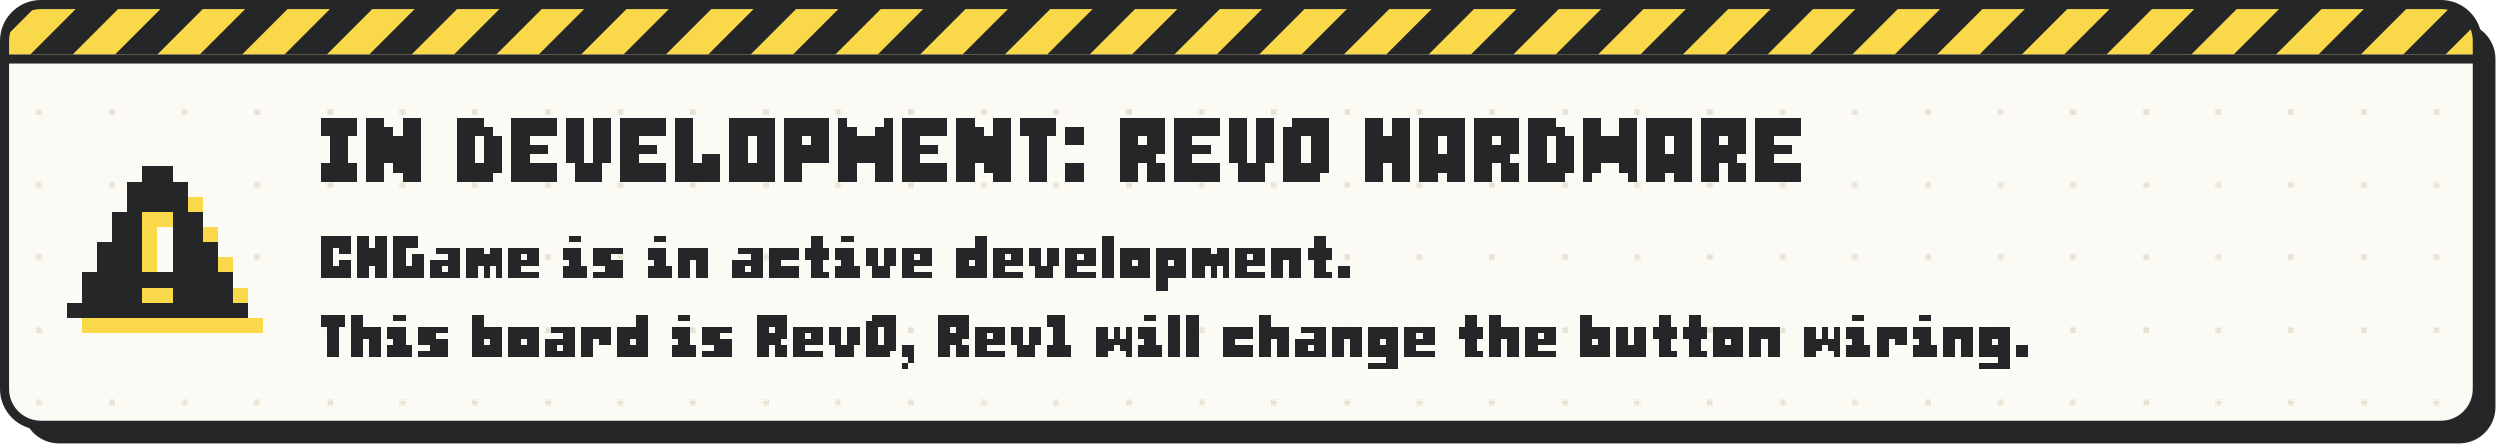
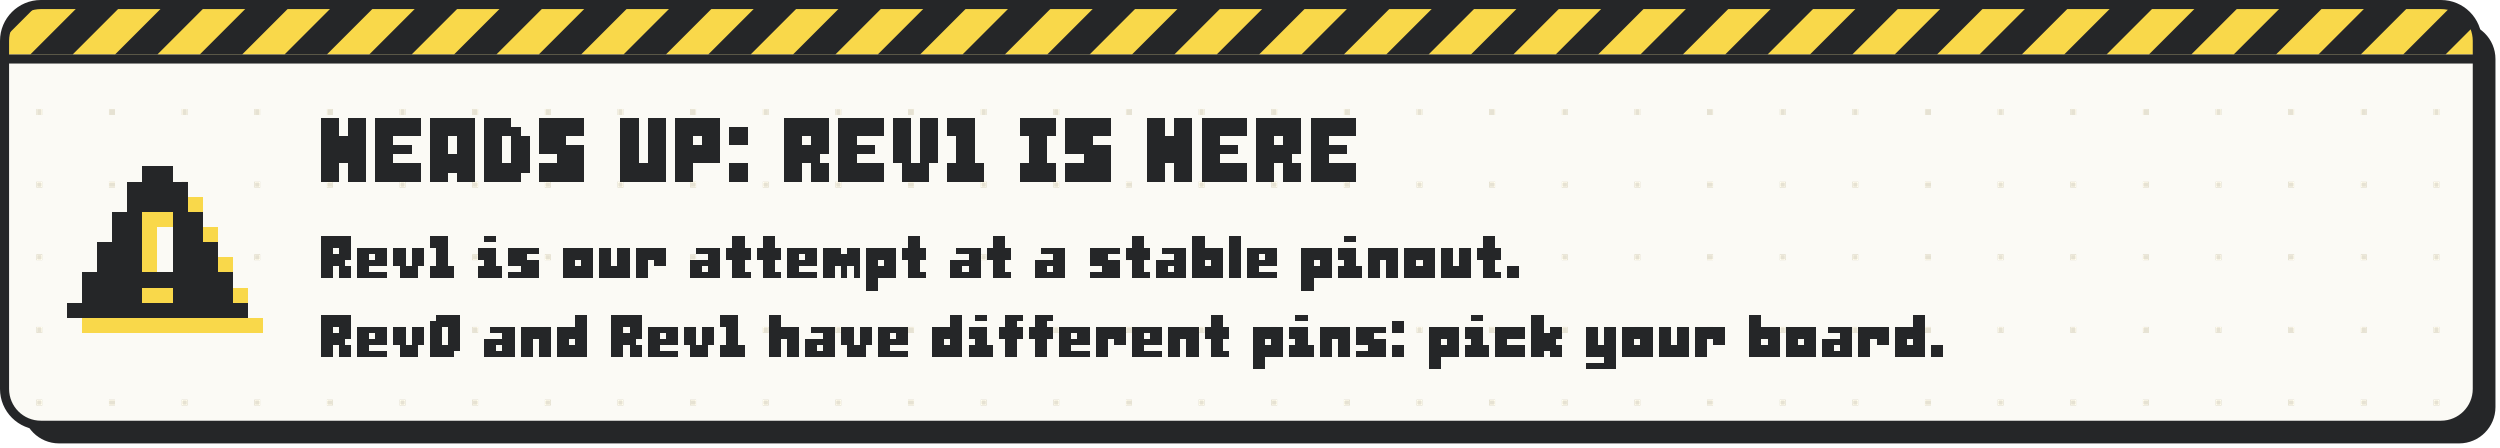
- <svg xmlns="http://www.w3.org/2000/svg" width="826" height="148" viewBox="0 0 826 148" role="img" aria-label="IN DEVELOPMENT: REV0 HARDWARE. CHGame is in active development. This board is Rev0, Rev1 will change the button wiring.">
+ <svg xmlns="http://www.w3.org/2000/svg" width="826" height="148" viewBox="0 0 826 148" role="img" aria-label="HEADS UP: REV1 IS HERE. Rev1 is our attempt at a stable pinout. Rev0 and Rev1 have different pins: pick your board.">
  <defs>
    <pattern id="d" width="24" height="24" patternUnits="userSpaceOnUse">
      <rect x="12" y="12" width="2" height="2" fill="#E6E2D3" />
    </pattern>
    <clipPath id="c">
      <rect x="1.5" y="1.5" width="817" height="139" rx="12" />
    </clipPath>
  </defs>
  <rect x="7.5" y="7.5" width="817" height="139" rx="12" fill="#252628" />
  <g clip-path="url(#c)">
    <rect width="820" height="142" fill="#FBFAF5" />
    <rect width="820" height="142" fill="url(#d)" />
    <rect width="820" height="18" fill="#F9D84A" />
    <path d="M-18 18L0 0h14L-4 18z" fill="#252628" />
    <path d="M10 18L28 0h14L24 18z" fill="#252628" />
    <path d="M38 18L56 0h14L52 18z" fill="#252628" />
    <path d="M66 18L84 0h14L80 18z" fill="#252628" />
    <path d="M94 18L112 0h14L108 18z" fill="#252628" />
    <path d="M122 18L140 0h14L136 18z" fill="#252628" />
    <path d="M150 18L168 0h14L164 18z" fill="#252628" />
    <path d="M178 18L196 0h14L192 18z" fill="#252628" />
    <path d="M206 18L224 0h14L220 18z" fill="#252628" />
    <path d="M234 18L252 0h14L248 18z" fill="#252628" />
    <path d="M262 18L280 0h14L276 18z" fill="#252628" />
    <path d="M290 18L308 0h14L304 18z" fill="#252628" />
    <path d="M318 18L336 0h14L332 18z" fill="#252628" />
    <path d="M346 18L364 0h14L360 18z" fill="#252628" />
    <path d="M374 18L392 0h14L388 18z" fill="#252628" />
    <path d="M402 18L420 0h14L416 18z" fill="#252628" />
    <path d="M430 18L448 0h14L444 18z" fill="#252628" />
    <path d="M458 18L476 0h14L472 18z" fill="#252628" />
    <path d="M486 18L504 0h14L500 18z" fill="#252628" />
    <path d="M514 18L532 0h14L528 18z" fill="#252628" />
    <path d="M542 18L560 0h14L556 18z" fill="#252628" />
    <path d="M570 18L588 0h14L584 18z" fill="#252628" />
    <path d="M598 18L616 0h14L612 18z" fill="#252628" />
    <path d="M626 18L644 0h14L640 18z" fill="#252628" />
    <path d="M654 18L672 0h14L668 18z" fill="#252628" />
    <path d="M682 18L700 0h14L696 18z" fill="#252628" />
    <path d="M710 18L728 0h14L724 18z" fill="#252628" />
    <path d="M738 18L756 0h14L752 18z" fill="#252628" />
    <path d="M766 18L784 0h14L780 18z" fill="#252628" />
    <path d="M794 18L812 0h14L808 18z" fill="#252628" />
    <path d="M822 18L840 0h14L836 18z" fill="#252628" />
    <rect y="18" width="820" height="3" fill="#252628" />
  </g>
  <rect x="1.5" y="1.5" width="817" height="139" rx="12" fill="none" stroke="#252628" stroke-width="3" />
  <path fill="#F9D84A" shape-rendering="crispEdges" d="M52 60h10v5h-10zM47 65h20v5h-20zM47 70h20v5h-20zM42 75h10v5h-10zM62 75h10v5h-10zM42 80h10v5h-10zM62 80h10v5h-10zM37 85h15v5h-15zM62 85h15v5h-15zM37 90h15v5h-15zM62 90h15v5h-15zM32 95h50v5h-50zM32 100h20v5h-20zM62 100h20v5h-20zM27 105h60v5h-60z" />
-   <path fill="#252628" shape-rendering="crispEdges" d="M47 55h10v5h-10zM42 60h20v5h-20zM42 65h20v5h-20zM37 70h10v5h-10zM57 70h10v5h-10zM37 75h10v5h-10zM57 75h10v5h-10zM32 80h15v5h-15zM57 80h15v5h-15zM32 85h15v5h-15zM57 85h15v5h-15zM27 90h50v5h-50zM27 95h20v5h-20zM57 95h20v5h-20zM22 100h60v5h-60zM106 39h12v3h-12zM121 39h6v3h-6zM133 39h6v3h-6zM151 39h9v3h-9zM169 39h15v3h-15zM187 39h6v3h-6zM196 39h6v3h-6zM205 39h15v3h-15zM223 39h6v3h-6zM241 39h15v3h-15zM259 39h15v3h-15zM277 39h3v3h-3zM292 39h3v3h-3zM298 39h15v3h-15zM316 39h6v3h-6zM328 39h6v3h-6zM337 39h12v3h-12zM370 39h15v3h-15zM388 39h15v3h-15zM406 39h6v3h-6zM415 39h6v3h-6zM427 39h12v3h-12zM451 39h6v3h-6zM460 39h6v3h-6zM469 39h15v3h-15zM487 39h15v3h-15zM505 39h9v3h-9zM523 39h6v3h-6zM535 39h6v3h-6zM544 39h15v3h-15zM562 39h15v3h-15zM580 39h15v3h-15zM106 42h12v3h-12zM121 42h9v3h-9zM133 42h6v3h-6zM151 42h12v3h-12zM169 42h15v3h-15zM187 42h6v3h-6zM196 42h6v3h-6zM205 42h15v3h-15zM223 42h6v3h-6zM241 42h15v3h-15zM259 42h15v3h-15zM277 42h6v3h-6zM289 42h6v3h-6zM298 42h15v3h-15zM316 42h9v3h-9zM328 42h6v3h-6zM337 42h12v3h-12zM352 42h6v3h-6zM370 42h15v3h-15zM388 42h15v3h-15zM406 42h6v3h-6zM415 42h6v3h-6zM424 42h15v3h-15zM451 42h6v3h-6zM460 42h6v3h-6zM469 42h15v3h-15zM487 42h15v3h-15zM505 42h12v3h-12zM523 42h6v3h-6zM535 42h6v3h-6zM544 42h15v3h-15zM562 42h15v3h-15zM580 42h15v3h-15zM109 45h6v3h-6zM121 45h18v3h-18zM151 45h6v3h-6zM160 45h6v3h-6zM169 45h6v3h-6zM187 45h6v3h-6zM196 45h6v3h-6zM205 45h6v3h-6zM223 45h6v3h-6zM241 45h6v3h-6zM250 45h6v3h-6zM259 45h6v3h-6zM268 45h6v3h-6zM277 45h18v3h-18zM298 45h6v3h-6zM316 45h18v3h-18zM340 45h6v3h-6zM352 45h6v3h-6zM370 45h6v3h-6zM379 45h6v3h-6zM388 45h6v3h-6zM406 45h6v3h-6zM415 45h6v3h-6zM424 45h6v3h-6zM433 45h6v3h-6zM451 45h15v3h-15zM469 45h6v3h-6zM478 45h6v3h-6zM487 45h6v3h-6zM496 45h6v3h-6zM505 45h6v3h-6zM514 45h6v3h-6zM523 45h18v3h-18zM544 45h6v3h-6zM553 45h6v3h-6zM562 45h6v3h-6zM571 45h6v3h-6zM580 45h6v3h-6zM109 48h6v3h-6zM121 48h18v3h-18zM151 48h6v3h-6zM160 48h6v3h-6zM169 48h12v3h-12zM187 48h6v3h-6zM196 48h6v3h-6zM205 48h12v3h-12zM223 48h6v3h-6zM241 48h6v3h-6zM250 48h6v3h-6zM259 48h15v3h-15zM277 48h18v3h-18zM298 48h12v3h-12zM316 48h18v3h-18zM340 48h6v3h-6zM370 48h15v3h-15zM388 48h12v3h-12zM406 48h6v3h-6zM415 48h6v3h-6zM424 48h6v3h-6zM433 48h6v3h-6zM451 48h15v3h-15zM469 48h6v3h-6zM478 48h6v3h-6zM487 48h15v3h-15zM505 48h6v3h-6zM514 48h6v3h-6zM523 48h18v3h-18zM544 48h6v3h-6zM553 48h6v3h-6zM562 48h15v3h-15zM580 48h12v3h-12zM109 51h6v3h-6zM121 51h18v3h-18zM151 51h6v3h-6zM160 51h6v3h-6zM169 51h6v3h-6zM187 51h6v3h-6zM196 51h6v3h-6zM205 51h6v3h-6zM223 51h6v3h-6zM232 51h6v3h-6zM241 51h6v3h-6zM250 51h6v3h-6zM259 51h15v3h-15zM277 51h18v3h-18zM298 51h6v3h-6zM316 51h18v3h-18zM340 51h6v3h-6zM370 51h12v3h-12zM388 51h6v3h-6zM406 51h6v3h-6zM415 51h6v3h-6zM424 51h6v3h-6zM433 51h6v3h-6zM451 51h15v3h-15zM469 51h15v3h-15zM487 51h12v3h-12zM505 51h6v3h-6zM514 51h6v3h-6zM523 51h18v3h-18zM544 51h15v3h-15zM562 51h12v3h-12zM580 51h6v3h-6zM106 54h12v3h-12zM121 54h6v3h-6zM130 54h9v3h-9zM151 54h15v3h-15zM169 54h15v3h-15zM190 54h9v3h-9zM205 54h15v3h-15zM223 54h15v3h-15zM241 54h15v3h-15zM259 54h6v3h-6zM277 54h6v3h-6zM289 54h6v3h-6zM298 54h15v3h-15zM316 54h6v3h-6zM325 54h9v3h-9zM340 54h6v3h-6zM352 54h6v3h-6zM370 54h6v3h-6zM379 54h6v3h-6zM388 54h15v3h-15zM409 54h9v3h-9zM424 54h15v3h-15zM451 54h6v3h-6zM460 54h6v3h-6zM469 54h15v3h-15zM487 54h6v3h-6zM496 54h6v3h-6zM505 54h15v3h-15zM523 54h6v3h-6zM535 54h6v3h-6zM544 54h15v3h-15zM562 54h6v3h-6zM571 54h6v3h-6zM580 54h15v3h-15zM106 57h12v3h-12zM121 57h6v3h-6zM133 57h6v3h-6zM151 57h12v3h-12zM169 57h15v3h-15zM190 57h9v3h-9zM205 57h15v3h-15zM223 57h15v3h-15zM241 57h15v3h-15zM259 57h6v3h-6zM277 57h6v3h-6zM289 57h6v3h-6zM298 57h15v3h-15zM316 57h6v3h-6zM328 57h6v3h-6zM340 57h6v3h-6zM352 57h6v3h-6zM370 57h6v3h-6zM379 57h6v3h-6zM388 57h15v3h-15zM409 57h9v3h-9zM424 57h12v3h-12zM451 57h6v3h-6zM460 57h6v3h-6zM469 57h6v3h-6zM478 57h6v3h-6zM487 57h6v3h-6zM496 57h6v3h-6zM505 57h12v3h-12zM523 57h3v3h-3zM538 57h3v3h-3zM544 57h6v3h-6zM553 57h6v3h-6zM562 57h6v3h-6zM571 57h6v3h-6zM580 57h15v3h-15zM106 78h10v2h-10zM118 78h4v2h-4zM124 78h4v2h-4zM130 78h8v2h-8zM188 78h4v2h-4zM216 78h4v2h-4zM268 78h4v2h-4zM278 78h4v2h-4zM322 78h4v2h-4zM364 78h4v2h-4zM434 78h4v2h-4zM106 80h10v2h-10zM118 80h4v2h-4zM124 80h4v2h-4zM130 80h8v2h-8zM268 80h4v2h-4zM322 80h4v2h-4zM364 80h4v2h-4zM434 80h4v2h-4zM106 82h4v2h-4zM112 82h4v2h-4zM118 82h10v2h-10zM130 82h4v2h-4zM144 82h8v2h-8zM154 82h6v2h-6zM162 82h4v2h-4zM168 82h10v2h-10zM186 82h6v2h-6zM196 82h10v2h-10zM214 82h6v2h-6zM224 82h10v2h-10zM244 82h8v2h-8zM254 82h10v2h-10zM266 82h8v2h-8zM276 82h6v2h-6zM286 82h4v2h-4zM292 82h4v2h-4zM298 82h10v2h-10zM316 82h10v2h-10zM328 82h10v2h-10zM340 82h4v2h-4zM346 82h4v2h-4zM352 82h10v2h-10zM364 82h4v2h-4zM370 82h10v2h-10zM382 82h10v2h-10zM394 82h6v2h-6zM402 82h4v2h-4zM408 82h10v2h-10zM420 82h10v2h-10zM432 82h8v2h-8zM106 84h4v2h-4zM118 84h10v2h-10zM130 84h4v2h-4zM136 84h4v2h-4zM148 84h4v2h-4zM154 84h12v2h-12zM168 84h4v2h-4zM174 84h4v2h-4zM186 84h6v2h-6zM196 84h6v2h-6zM214 84h6v2h-6zM224 84h10v2h-10zM248 84h4v2h-4zM254 84h10v2h-10zM266 84h8v2h-8zM276 84h6v2h-6zM286 84h4v2h-4zM292 84h4v2h-4zM298 84h4v2h-4zM304 84h4v2h-4zM316 84h10v2h-10zM328 84h4v2h-4zM334 84h4v2h-4zM340 84h4v2h-4zM346 84h4v2h-4zM352 84h4v2h-4zM358 84h4v2h-4zM364 84h4v2h-4zM370 84h10v2h-10zM382 84h10v2h-10zM394 84h12v2h-12zM408 84h4v2h-4zM414 84h4v2h-4zM420 84h10v2h-10zM432 84h8v2h-8zM106 86h4v2h-4zM112 86h4v2h-4zM118 86h10v2h-10zM130 86h4v2h-4zM136 86h4v2h-4zM142 86h10v2h-10zM154 86h12v2h-12zM168 86h10v2h-10zM188 86h4v2h-4zM196 86h10v2h-10zM216 86h4v2h-4zM224 86h4v2h-4zM230 86h4v2h-4zM242 86h10v2h-10zM254 86h4v2h-4zM268 86h4v2h-4zM278 86h4v2h-4zM286 86h4v2h-4zM292 86h4v2h-4zM298 86h10v2h-10zM316 86h4v2h-4zM322 86h4v2h-4zM328 86h10v2h-10zM340 86h4v2h-4zM346 86h4v2h-4zM352 86h10v2h-10zM364 86h4v2h-4zM370 86h4v2h-4zM376 86h4v2h-4zM382 86h4v2h-4zM388 86h4v2h-4zM394 86h12v2h-12zM408 86h10v2h-10zM420 86h4v2h-4zM426 86h4v2h-4zM434 86h4v2h-4zM106 88h10v2h-10zM118 88h4v2h-4zM124 88h4v2h-4zM130 88h10v2h-10zM142 88h4v2h-4zM148 88h4v2h-4zM154 88h4v2h-4zM160 88h2v2h-2zM164 88h2v2h-2zM168 88h4v2h-4zM186 88h8v2h-8zM200 88h6v2h-6zM214 88h8v2h-8zM224 88h4v2h-4zM230 88h4v2h-4zM242 88h4v2h-4zM248 88h4v2h-4zM254 88h10v2h-10zM268 88h4v2h-4zM276 88h8v2h-8zM288 88h6v2h-6zM298 88h4v2h-4zM316 88h10v2h-10zM328 88h4v2h-4zM342 88h6v2h-6zM352 88h4v2h-4zM364 88h4v2h-4zM370 88h10v2h-10zM382 88h10v2h-10zM394 88h4v2h-4zM400 88h2v2h-2zM404 88h2v2h-2zM408 88h4v2h-4zM420 88h4v2h-4zM426 88h4v2h-4zM434 88h4v2h-4zM442 88h4v2h-4zM106 90h10v2h-10zM118 90h4v2h-4zM124 90h4v2h-4zM130 90h10v2h-10zM142 90h10v2h-10zM154 90h4v2h-4zM160 90h2v2h-2zM164 90h2v2h-2zM168 90h10v2h-10zM186 90h8v2h-8zM196 90h10v2h-10zM214 90h8v2h-8zM224 90h4v2h-4zM230 90h4v2h-4zM242 90h10v2h-10zM254 90h10v2h-10zM268 90h6v2h-6zM276 90h8v2h-8zM288 90h6v2h-6zM298 90h10v2h-10zM316 90h10v2h-10zM328 90h10v2h-10zM342 90h6v2h-6zM352 90h10v2h-10zM364 90h4v2h-4zM370 90h10v2h-10zM382 90h10v2h-10zM394 90h4v2h-4zM400 90h2v2h-2zM404 90h2v2h-2zM408 90h10v2h-10zM420 90h4v2h-4zM426 90h4v2h-4zM434 90h6v2h-6zM442 90h4v2h-4zM382 92h4v2h-4zM382 94h4v2h-4zM106 104h8v2h-8zM116 104h4v2h-4zM130 104h4v2h-4zM156 104h4v2h-4zM210 104h4v2h-4zM224 104h4v2h-4zM250 104h10v2h-10zM288 104h8v2h-8zM310 104h10v2h-10zM346 104h6v2h-6zM378 104h4v2h-4zM386 104h4v2h-4zM392 104h4v2h-4zM416 104h4v2h-4zM484 104h4v2h-4zM492 104h4v2h-4zM522 104h4v2h-4zM548 104h4v2h-4zM558 104h4v2h-4zM612 104h4v2h-4zM634 104h4v2h-4zM106 106h8v2h-8zM116 106h4v2h-4zM156 106h4v2h-4zM210 106h4v2h-4zM250 106h10v2h-10zM286 106h10v2h-10zM310 106h10v2h-10zM346 106h6v2h-6zM386 106h4v2h-4zM392 106h4v2h-4zM416 106h4v2h-4zM484 106h4v2h-4zM492 106h4v2h-4zM522 106h4v2h-4zM548 106h4v2h-4zM558 106h4v2h-4zM108 108h4v2h-4zM116 108h10v2h-10zM128 108h6v2h-6zM138 108h10v2h-10zM156 108h10v2h-10zM168 108h10v2h-10zM182 108h8v2h-8zM192 108h10v2h-10zM204 108h10v2h-10zM222 108h6v2h-6zM232 108h10v2h-10zM250 108h4v2h-4zM256 108h4v2h-4zM262 108h10v2h-10zM274 108h4v2h-4zM280 108h4v2h-4zM286 108h4v2h-4zM292 108h4v2h-4zM310 108h4v2h-4zM316 108h4v2h-4zM322 108h10v2h-10zM334 108h4v2h-4zM340 108h4v2h-4zM348 108h4v2h-4zM362 108h4v2h-4zM368 108h2v2h-2zM372 108h2v2h-2zM376 108h6v2h-6zM386 108h4v2h-4zM392 108h4v2h-4zM404 108h10v2h-10zM416 108h10v2h-10zM430 108h8v2h-8zM440 108h10v2h-10zM452 108h10v2h-10zM464 108h10v2h-10zM482 108h8v2h-8zM492 108h10v2h-10zM504 108h10v2h-10zM522 108h10v2h-10zM534 108h4v2h-4zM540 108h4v2h-4zM546 108h8v2h-8zM556 108h8v2h-8zM566 108h10v2h-10zM578 108h10v2h-10zM596 108h4v2h-4zM602 108h2v2h-2zM606 108h2v2h-2zM610 108h6v2h-6zM620 108h10v2h-10zM632 108h6v2h-6zM642 108h10v2h-10zM654 108h10v2h-10zM108 110h4v2h-4zM116 110h10v2h-10zM128 110h6v2h-6zM138 110h6v2h-6zM156 110h10v2h-10zM168 110h10v2h-10zM186 110h4v2h-4zM192 110h10v2h-10zM204 110h10v2h-10zM222 110h6v2h-6zM232 110h6v2h-6zM250 110h10v2h-10zM262 110h4v2h-4zM268 110h4v2h-4zM274 110h4v2h-4zM280 110h4v2h-4zM286 110h4v2h-4zM292 110h4v2h-4zM310 110h10v2h-10zM322 110h4v2h-4zM328 110h4v2h-4zM334 110h4v2h-4zM340 110h4v2h-4zM348 110h4v2h-4zM362 110h4v2h-4zM368 110h2v2h-2zM372 110h2v2h-2zM376 110h6v2h-6zM386 110h4v2h-4zM392 110h4v2h-4zM404 110h10v2h-10zM416 110h10v2h-10zM434 110h4v2h-4zM440 110h10v2h-10zM452 110h10v2h-10zM464 110h4v2h-4zM470 110h4v2h-4zM482 110h8v2h-8zM492 110h10v2h-10zM504 110h4v2h-4zM510 110h4v2h-4zM522 110h10v2h-10zM534 110h4v2h-4zM540 110h4v2h-4zM546 110h8v2h-8zM556 110h8v2h-8zM566 110h10v2h-10zM578 110h10v2h-10zM596 110h4v2h-4zM602 110h2v2h-2zM606 110h2v2h-2zM610 110h6v2h-6zM620 110h10v2h-10zM632 110h6v2h-6zM642 110h10v2h-10zM654 110h10v2h-10zM108 112h4v2h-4zM116 112h4v2h-4zM122 112h4v2h-4zM130 112h4v2h-4zM138 112h10v2h-10zM156 112h4v2h-4zM162 112h4v2h-4zM168 112h4v2h-4zM174 112h4v2h-4zM180 112h10v2h-10zM192 112h4v2h-4zM198 112h4v2h-4zM204 112h4v2h-4zM210 112h4v2h-4zM224 112h4v2h-4zM232 112h10v2h-10zM250 112h8v2h-8zM262 112h10v2h-10zM274 112h4v2h-4zM280 112h4v2h-4zM286 112h4v2h-4zM292 112h4v2h-4zM310 112h8v2h-8zM322 112h10v2h-10zM334 112h4v2h-4zM340 112h4v2h-4zM348 112h4v2h-4zM362 112h12v2h-12zM378 112h4v2h-4zM386 112h4v2h-4zM392 112h4v2h-4zM404 112h4v2h-4zM416 112h4v2h-4zM422 112h4v2h-4zM428 112h10v2h-10zM440 112h4v2h-4zM446 112h4v2h-4zM452 112h4v2h-4zM458 112h4v2h-4zM464 112h10v2h-10zM484 112h4v2h-4zM492 112h4v2h-4zM498 112h4v2h-4zM504 112h10v2h-10zM522 112h4v2h-4zM528 112h4v2h-4zM534 112h4v2h-4zM540 112h4v2h-4zM548 112h4v2h-4zM558 112h4v2h-4zM566 112h4v2h-4zM572 112h4v2h-4zM578 112h4v2h-4zM584 112h4v2h-4zM596 112h12v2h-12zM612 112h4v2h-4zM620 112h4v2h-4zM626 112h4v2h-4zM634 112h4v2h-4zM642 112h4v2h-4zM648 112h4v2h-4zM654 112h4v2h-4zM660 112h4v2h-4zM108 114h4v2h-4zM116 114h4v2h-4zM122 114h4v2h-4zM128 114h8v2h-8zM142 114h6v2h-6zM156 114h10v2h-10zM168 114h10v2h-10zM180 114h4v2h-4zM186 114h4v2h-4zM192 114h4v2h-4zM204 114h10v2h-10zM222 114h8v2h-8zM236 114h6v2h-6zM250 114h4v2h-4zM256 114h4v2h-4zM262 114h4v2h-4zM276 114h6v2h-6zM286 114h10v2h-10zM298 114h4v2h-4zM310 114h4v2h-4zM316 114h4v2h-4zM322 114h4v2h-4zM336 114h6v2h-6zM346 114h8v2h-8zM362 114h6v2h-6zM370 114h4v2h-4zM376 114h8v2h-8zM386 114h4v2h-4zM392 114h4v2h-4zM404 114h10v2h-10zM416 114h4v2h-4zM422 114h4v2h-4zM428 114h4v2h-4zM434 114h4v2h-4zM440 114h4v2h-4zM446 114h4v2h-4zM452 114h10v2h-10zM464 114h4v2h-4zM484 114h4v2h-4zM492 114h4v2h-4zM498 114h4v2h-4zM504 114h4v2h-4zM522 114h10v2h-10zM534 114h10v2h-10zM548 114h4v2h-4zM558 114h4v2h-4zM566 114h10v2h-10zM578 114h4v2h-4zM584 114h4v2h-4zM596 114h6v2h-6zM604 114h4v2h-4zM610 114h8v2h-8zM620 114h4v2h-4zM632 114h8v2h-8zM642 114h4v2h-4zM648 114h4v2h-4zM654 114h10v2h-10zM666 114h4v2h-4zM108 116h4v2h-4zM116 116h4v2h-4zM122 116h4v2h-4zM128 116h8v2h-8zM138 116h10v2h-10zM156 116h10v2h-10zM168 116h10v2h-10zM180 116h10v2h-10zM192 116h4v2h-4zM204 116h10v2h-10zM222 116h8v2h-8zM232 116h10v2h-10zM250 116h4v2h-4zM256 116h4v2h-4zM262 116h10v2h-10zM276 116h6v2h-6zM286 116h8v2h-8zM298 116h4v2h-4zM310 116h4v2h-4zM316 116h4v2h-4zM322 116h10v2h-10zM336 116h6v2h-6zM346 116h8v2h-8zM362 116h4v2h-4zM372 116h2v2h-2zM376 116h8v2h-8zM386 116h4v2h-4zM392 116h4v2h-4zM404 116h10v2h-10zM416 116h4v2h-4zM422 116h4v2h-4zM428 116h10v2h-10zM440 116h4v2h-4zM446 116h4v2h-4zM452 116h10v2h-10zM464 116h10v2h-10zM484 116h6v2h-6zM492 116h4v2h-4zM498 116h4v2h-4zM504 116h10v2h-10zM522 116h10v2h-10zM534 116h10v2h-10zM548 116h6v2h-6zM558 116h6v2h-6zM566 116h10v2h-10zM578 116h4v2h-4zM584 116h4v2h-4zM596 116h4v2h-4zM606 116h2v2h-2zM610 116h8v2h-8zM620 116h4v2h-4zM632 116h8v2h-8zM642 116h4v2h-4zM648 116h4v2h-4zM654 116h10v2h-10zM666 116h4v2h-4zM300 118h2v2h-2zM458 118h4v2h-4zM660 118h4v2h-4zM298 120h2v2h-2zM452 120h10v2h-10zM654 120h10v2h-10z" />
+   <path fill="#252628" shape-rendering="crispEdges" d="M47 55h10v5h-10zM42 60h20v5h-20zM42 65h20v5h-20zM37 70h10v5h-10zM57 70h10v5h-10zM37 75h10v5h-10zM57 75h10v5h-10zM32 80h15v5h-15zM57 80h15v5h-15zM32 85h15v5h-15zM57 85h15v5h-15zM27 90h50v5h-50zM27 95h20v5h-20zM57 95h20v5h-20zM22 100h60v5h-60zM106 39h6v3h-6zM115 39h6v3h-6zM124 39h15v3h-15zM142 39h15v3h-15zM160 39h9v3h-9zM178 39h15v3h-15zM205 39h6v3h-6zM214 39h6v3h-6zM223 39h15v3h-15zM259 39h15v3h-15zM277 39h15v3h-15zM295 39h6v3h-6zM304 39h6v3h-6zM313 39h9v3h-9zM337 39h12v3h-12zM352 39h15v3h-15zM379 39h6v3h-6zM388 39h6v3h-6zM397 39h15v3h-15zM415 39h15v3h-15zM433 39h15v3h-15zM106 42h6v3h-6zM115 42h6v3h-6zM124 42h15v3h-15zM142 42h15v3h-15zM160 42h12v3h-12zM178 42h15v3h-15zM205 42h6v3h-6zM214 42h6v3h-6zM223 42h15v3h-15zM241 42h6v3h-6zM259 42h15v3h-15zM277 42h15v3h-15zM295 42h6v3h-6zM304 42h6v3h-6zM313 42h9v3h-9zM337 42h12v3h-12zM352 42h15v3h-15zM379 42h6v3h-6zM388 42h6v3h-6zM397 42h15v3h-15zM415 42h15v3h-15zM433 42h15v3h-15zM106 45h15v3h-15zM124 45h6v3h-6zM142 45h6v3h-6zM151 45h6v3h-6zM160 45h6v3h-6zM169 45h6v3h-6zM178 45h9v3h-9zM205 45h6v3h-6zM214 45h6v3h-6zM223 45h6v3h-6zM232 45h6v3h-6zM241 45h6v3h-6zM259 45h6v3h-6zM268 45h6v3h-6zM277 45h6v3h-6zM295 45h6v3h-6zM304 45h6v3h-6zM316 45h6v3h-6zM340 45h6v3h-6zM352 45h9v3h-9zM379 45h15v3h-15zM397 45h6v3h-6zM415 45h6v3h-6zM424 45h6v3h-6zM433 45h6v3h-6zM106 48h15v3h-15zM124 48h12v3h-12zM142 48h6v3h-6zM151 48h6v3h-6zM160 48h6v3h-6zM169 48h6v3h-6zM178 48h15v3h-15zM205 48h6v3h-6zM214 48h6v3h-6zM223 48h15v3h-15zM259 48h15v3h-15zM277 48h12v3h-12zM295 48h6v3h-6zM304 48h6v3h-6zM316 48h6v3h-6zM340 48h6v3h-6zM352 48h15v3h-15zM379 48h15v3h-15zM397 48h12v3h-12zM415 48h15v3h-15zM433 48h12v3h-12zM106 51h15v3h-15zM124 51h6v3h-6zM142 51h15v3h-15zM160 51h6v3h-6zM169 51h6v3h-6zM184 51h9v3h-9zM205 51h6v3h-6zM214 51h6v3h-6zM223 51h15v3h-15zM259 51h12v3h-12zM277 51h6v3h-6zM295 51h6v3h-6zM304 51h6v3h-6zM316 51h6v3h-6zM340 51h6v3h-6zM358 51h9v3h-9zM379 51h15v3h-15zM397 51h6v3h-6zM415 51h12v3h-12zM433 51h6v3h-6zM106 54h6v3h-6zM115 54h6v3h-6zM124 54h15v3h-15zM142 54h15v3h-15zM160 54h15v3h-15zM178 54h15v3h-15zM205 54h15v3h-15zM223 54h6v3h-6zM241 54h6v3h-6zM259 54h6v3h-6zM268 54h6v3h-6zM277 54h15v3h-15zM298 54h9v3h-9zM313 54h12v3h-12zM337 54h12v3h-12zM352 54h15v3h-15zM379 54h6v3h-6zM388 54h6v3h-6zM397 54h15v3h-15zM415 54h6v3h-6zM424 54h6v3h-6zM433 54h15v3h-15zM106 57h6v3h-6zM115 57h6v3h-6zM124 57h15v3h-15zM142 57h6v3h-6zM151 57h6v3h-6zM160 57h12v3h-12zM178 57h15v3h-15zM205 57h15v3h-15zM223 57h6v3h-6zM241 57h6v3h-6zM259 57h6v3h-6zM268 57h6v3h-6zM277 57h15v3h-15zM298 57h9v3h-9zM313 57h12v3h-12zM337 57h12v3h-12zM352 57h15v3h-15zM379 57h6v3h-6zM388 57h6v3h-6zM397 57h15v3h-15zM415 57h6v3h-6zM424 57h6v3h-6zM433 57h15v3h-15zM106 78h10v2h-10zM142 78h6v2h-6zM160 78h4v2h-4zM242 78h4v2h-4zM252 78h4v2h-4zM300 78h4v2h-4zM328 78h4v2h-4zM374 78h4v2h-4zM394 78h4v2h-4zM406 78h4v2h-4zM444 78h4v2h-4zM490 78h4v2h-4zM106 80h10v2h-10zM142 80h6v2h-6zM242 80h4v2h-4zM252 80h4v2h-4zM300 80h4v2h-4zM328 80h4v2h-4zM374 80h4v2h-4zM394 80h4v2h-4zM406 80h4v2h-4zM490 80h4v2h-4zM106 82h4v2h-4zM112 82h4v2h-4zM118 82h10v2h-10zM130 82h4v2h-4zM136 82h4v2h-4zM144 82h4v2h-4zM158 82h6v2h-6zM168 82h10v2h-10zM186 82h10v2h-10zM198 82h4v2h-4zM204 82h4v2h-4zM210 82h10v2h-10zM230 82h8v2h-8zM240 82h8v2h-8zM250 82h8v2h-8zM260 82h10v2h-10zM272 82h6v2h-6zM280 82h4v2h-4zM286 82h10v2h-10zM298 82h8v2h-8zM316 82h8v2h-8zM326 82h8v2h-8zM344 82h8v2h-8zM360 82h10v2h-10zM372 82h8v2h-8zM384 82h8v2h-8zM394 82h10v2h-10zM406 82h4v2h-4zM412 82h10v2h-10zM430 82h10v2h-10zM442 82h6v2h-6zM452 82h10v2h-10zM464 82h10v2h-10zM476 82h4v2h-4zM482 82h4v2h-4zM488 82h8v2h-8zM106 84h10v2h-10zM118 84h4v2h-4zM124 84h4v2h-4zM130 84h4v2h-4zM136 84h4v2h-4zM144 84h4v2h-4zM158 84h6v2h-6zM168 84h6v2h-6zM186 84h10v2h-10zM198 84h4v2h-4zM204 84h4v2h-4zM210 84h10v2h-10zM234 84h4v2h-4zM240 84h8v2h-8zM250 84h8v2h-8zM260 84h4v2h-4zM266 84h4v2h-4zM272 84h12v2h-12zM286 84h10v2h-10zM298 84h8v2h-8zM320 84h4v2h-4zM326 84h8v2h-8zM348 84h4v2h-4zM360 84h6v2h-6zM372 84h8v2h-8zM388 84h4v2h-4zM394 84h10v2h-10zM406 84h4v2h-4zM412 84h4v2h-4zM418 84h4v2h-4zM430 84h10v2h-10zM442 84h6v2h-6zM452 84h10v2h-10zM464 84h10v2h-10zM476 84h4v2h-4zM482 84h4v2h-4zM488 84h8v2h-8zM106 86h8v2h-8zM118 86h10v2h-10zM130 86h4v2h-4zM136 86h4v2h-4zM144 86h4v2h-4zM160 86h4v2h-4zM168 86h10v2h-10zM186 86h4v2h-4zM192 86h4v2h-4zM198 86h4v2h-4zM204 86h4v2h-4zM210 86h4v2h-4zM216 86h4v2h-4zM228 86h10v2h-10zM242 86h4v2h-4zM252 86h4v2h-4zM260 86h10v2h-10zM272 86h12v2h-12zM286 86h4v2h-4zM292 86h4v2h-4zM300 86h4v2h-4zM314 86h10v2h-10zM328 86h4v2h-4zM342 86h10v2h-10zM360 86h10v2h-10zM374 86h4v2h-4zM382 86h10v2h-10zM394 86h4v2h-4zM400 86h4v2h-4zM406 86h4v2h-4zM412 86h10v2h-10zM430 86h4v2h-4zM436 86h4v2h-4zM444 86h4v2h-4zM452 86h4v2h-4zM458 86h4v2h-4zM464 86h4v2h-4zM470 86h4v2h-4zM476 86h4v2h-4zM482 86h4v2h-4zM490 86h4v2h-4zM106 88h4v2h-4zM112 88h4v2h-4zM118 88h4v2h-4zM132 88h6v2h-6zM142 88h8v2h-8zM158 88h8v2h-8zM172 88h6v2h-6zM186 88h10v2h-10zM198 88h10v2h-10zM210 88h4v2h-4zM228 88h4v2h-4zM234 88h4v2h-4zM242 88h4v2h-4zM252 88h4v2h-4zM260 88h4v2h-4zM272 88h4v2h-4zM278 88h2v2h-2zM282 88h2v2h-2zM286 88h10v2h-10zM300 88h4v2h-4zM314 88h4v2h-4zM320 88h4v2h-4zM328 88h4v2h-4zM342 88h4v2h-4zM348 88h4v2h-4zM364 88h6v2h-6zM374 88h4v2h-4zM382 88h4v2h-4zM388 88h4v2h-4zM394 88h10v2h-10zM406 88h4v2h-4zM412 88h4v2h-4zM430 88h10v2h-10zM442 88h8v2h-8zM452 88h4v2h-4zM458 88h4v2h-4zM464 88h10v2h-10zM476 88h10v2h-10zM490 88h4v2h-4zM498 88h4v2h-4zM106 90h4v2h-4zM112 90h4v2h-4zM118 90h10v2h-10zM132 90h6v2h-6zM142 90h8v2h-8zM158 90h8v2h-8zM168 90h10v2h-10zM186 90h10v2h-10zM198 90h10v2h-10zM210 90h4v2h-4zM228 90h10v2h-10zM242 90h6v2h-6zM252 90h6v2h-6zM260 90h10v2h-10zM272 90h4v2h-4zM278 90h2v2h-2zM282 90h2v2h-2zM286 90h10v2h-10zM300 90h6v2h-6zM314 90h10v2h-10zM328 90h6v2h-6zM342 90h10v2h-10zM360 90h10v2h-10zM374 90h6v2h-6zM382 90h10v2h-10zM394 90h10v2h-10zM406 90h4v2h-4zM412 90h10v2h-10zM430 90h10v2h-10zM442 90h8v2h-8zM452 90h4v2h-4zM458 90h4v2h-4zM464 90h10v2h-10zM476 90h10v2h-10zM490 90h6v2h-6zM498 90h4v2h-4zM286 92h4v2h-4zM430 92h4v2h-4zM286 94h4v2h-4zM430 94h4v2h-4zM106 104h10v2h-10zM144 104h8v2h-8zM190 104h4v2h-4zM202 104h10v2h-10zM238 104h6v2h-6zM254 104h4v2h-4zM314 104h4v2h-4zM322 104h4v2h-4zM332 104h6v2h-6zM342 104h6v2h-6zM400 104h4v2h-4zM428 104h4v2h-4zM486 104h4v2h-4zM506 104h4v2h-4zM578 104h4v2h-4zM632 104h4v2h-4zM106 106h10v2h-10zM142 106h10v2h-10zM190 106h4v2h-4zM202 106h10v2h-10zM238 106h6v2h-6zM254 106h4v2h-4zM314 106h4v2h-4zM332 106h4v2h-4zM342 106h4v2h-4zM400 106h4v2h-4zM460 106h4v2h-4zM506 106h4v2h-4zM578 106h4v2h-4zM632 106h4v2h-4zM106 108h4v2h-4zM112 108h4v2h-4zM118 108h10v2h-10zM130 108h4v2h-4zM136 108h4v2h-4zM142 108h4v2h-4zM148 108h4v2h-4zM162 108h8v2h-8zM172 108h10v2h-10zM184 108h10v2h-10zM202 108h4v2h-4zM208 108h4v2h-4zM214 108h10v2h-10zM226 108h4v2h-4zM232 108h4v2h-4zM240 108h4v2h-4zM254 108h10v2h-10zM268 108h8v2h-8zM278 108h4v2h-4zM284 108h4v2h-4zM290 108h10v2h-10zM308 108h10v2h-10zM320 108h6v2h-6zM330 108h8v2h-8zM340 108h8v2h-8zM350 108h10v2h-10zM362 108h10v2h-10zM374 108h10v2h-10zM386 108h10v2h-10zM398 108h8v2h-8zM414 108h10v2h-10zM426 108h6v2h-6zM436 108h10v2h-10zM448 108h10v2h-10zM460 108h4v2h-4zM472 108h10v2h-10zM484 108h6v2h-6zM494 108h10v2h-10zM506 108h4v2h-4zM512 108h4v2h-4zM524 108h4v2h-4zM530 108h4v2h-4zM536 108h10v2h-10zM548 108h4v2h-4zM554 108h4v2h-4zM560 108h10v2h-10zM578 108h10v2h-10zM590 108h10v2h-10zM604 108h8v2h-8zM614 108h10v2h-10zM626 108h10v2h-10zM106 110h10v2h-10zM118 110h4v2h-4zM124 110h4v2h-4zM130 110h4v2h-4zM136 110h4v2h-4zM142 110h4v2h-4zM148 110h4v2h-4zM166 110h4v2h-4zM172 110h10v2h-10zM184 110h10v2h-10zM202 110h10v2h-10zM214 110h4v2h-4zM220 110h4v2h-4zM226 110h4v2h-4zM232 110h4v2h-4zM240 110h4v2h-4zM254 110h10v2h-10zM272 110h4v2h-4zM278 110h4v2h-4zM284 110h4v2h-4zM290 110h4v2h-4zM296 110h4v2h-4zM308 110h10v2h-10zM320 110h6v2h-6zM330 110h8v2h-8zM340 110h8v2h-8zM350 110h4v2h-4zM356 110h4v2h-4zM362 110h10v2h-10zM374 110h4v2h-4zM380 110h4v2h-4zM386 110h10v2h-10zM398 110h8v2h-8zM414 110h10v2h-10zM426 110h6v2h-6zM436 110h10v2h-10zM448 110h6v2h-6zM472 110h10v2h-10zM484 110h6v2h-6zM494 110h10v2h-10zM506 110h10v2h-10zM524 110h4v2h-4zM530 110h4v2h-4zM536 110h10v2h-10zM548 110h4v2h-4zM554 110h4v2h-4zM560 110h10v2h-10zM578 110h10v2h-10zM590 110h10v2h-10zM608 110h4v2h-4zM614 110h10v2h-10zM626 110h10v2h-10zM106 112h8v2h-8zM118 112h10v2h-10zM130 112h4v2h-4zM136 112h4v2h-4zM142 112h4v2h-4zM148 112h4v2h-4zM160 112h10v2h-10zM172 112h4v2h-4zM178 112h4v2h-4zM184 112h4v2h-4zM190 112h4v2h-4zM202 112h8v2h-8zM214 112h10v2h-10zM226 112h4v2h-4zM232 112h4v2h-4zM240 112h4v2h-4zM254 112h4v2h-4zM260 112h4v2h-4zM266 112h10v2h-10zM278 112h4v2h-4zM284 112h4v2h-4zM290 112h10v2h-10zM308 112h4v2h-4zM314 112h4v2h-4zM322 112h4v2h-4zM332 112h4v2h-4zM342 112h4v2h-4zM350 112h10v2h-10zM362 112h4v2h-4zM368 112h4v2h-4zM374 112h10v2h-10zM386 112h4v2h-4zM392 112h4v2h-4zM400 112h4v2h-4zM414 112h4v2h-4zM420 112h4v2h-4zM428 112h4v2h-4zM436 112h4v2h-4zM442 112h4v2h-4zM448 112h10v2h-10zM472 112h4v2h-4zM478 112h4v2h-4zM486 112h4v2h-4zM494 112h4v2h-4zM506 112h8v2h-8zM524 112h4v2h-4zM530 112h4v2h-4zM536 112h4v2h-4zM542 112h4v2h-4zM548 112h4v2h-4zM554 112h4v2h-4zM560 112h4v2h-4zM566 112h4v2h-4zM578 112h4v2h-4zM584 112h4v2h-4zM590 112h4v2h-4zM596 112h4v2h-4zM602 112h10v2h-10zM614 112h4v2h-4zM620 112h4v2h-4zM626 112h4v2h-4zM632 112h4v2h-4zM106 114h4v2h-4zM112 114h4v2h-4zM118 114h4v2h-4zM132 114h6v2h-6zM142 114h10v2h-10zM160 114h4v2h-4zM166 114h4v2h-4zM172 114h4v2h-4zM178 114h4v2h-4zM184 114h10v2h-10zM202 114h4v2h-4zM208 114h4v2h-4zM214 114h4v2h-4zM228 114h6v2h-6zM238 114h8v2h-8zM254 114h4v2h-4zM260 114h4v2h-4zM266 114h4v2h-4zM272 114h4v2h-4zM280 114h6v2h-6zM290 114h4v2h-4zM308 114h10v2h-10zM320 114h8v2h-8zM332 114h4v2h-4zM342 114h4v2h-4zM350 114h4v2h-4zM362 114h4v2h-4zM374 114h4v2h-4zM386 114h4v2h-4zM392 114h4v2h-4zM400 114h4v2h-4zM414 114h10v2h-10zM426 114h8v2h-8zM436 114h4v2h-4zM442 114h4v2h-4zM452 114h6v2h-6zM460 114h4v2h-4zM472 114h10v2h-10zM484 114h8v2h-8zM494 114h10v2h-10zM506 114h10v2h-10zM524 114h10v2h-10zM536 114h10v2h-10zM548 114h10v2h-10zM560 114h4v2h-4zM578 114h10v2h-10zM590 114h10v2h-10zM602 114h4v2h-4zM608 114h4v2h-4zM614 114h4v2h-4zM626 114h10v2h-10zM638 114h4v2h-4zM106 116h4v2h-4zM112 116h4v2h-4zM118 116h10v2h-10zM132 116h6v2h-6zM142 116h8v2h-8zM160 116h10v2h-10zM172 116h4v2h-4zM178 116h4v2h-4zM184 116h10v2h-10zM202 116h4v2h-4zM208 116h4v2h-4zM214 116h10v2h-10zM228 116h6v2h-6zM238 116h8v2h-8zM254 116h4v2h-4zM260 116h4v2h-4zM266 116h10v2h-10zM280 116h6v2h-6zM290 116h10v2h-10zM308 116h10v2h-10zM320 116h8v2h-8zM332 116h4v2h-4zM342 116h4v2h-4zM350 116h10v2h-10zM362 116h4v2h-4zM374 116h10v2h-10zM386 116h4v2h-4zM392 116h4v2h-4zM400 116h6v2h-6zM414 116h10v2h-10zM426 116h8v2h-8zM436 116h4v2h-4zM442 116h4v2h-4zM448 116h10v2h-10zM460 116h4v2h-4zM472 116h10v2h-10zM484 116h8v2h-8zM494 116h10v2h-10zM506 116h4v2h-4zM512 116h4v2h-4zM524 116h10v2h-10zM536 116h10v2h-10zM548 116h10v2h-10zM560 116h4v2h-4zM578 116h10v2h-10zM590 116h10v2h-10zM602 116h10v2h-10zM614 116h4v2h-4zM626 116h10v2h-10zM638 116h4v2h-4zM414 118h4v2h-4zM472 118h4v2h-4zM530 118h4v2h-4zM414 120h4v2h-4zM472 120h4v2h-4zM524 120h10v2h-10z" />
</svg>
